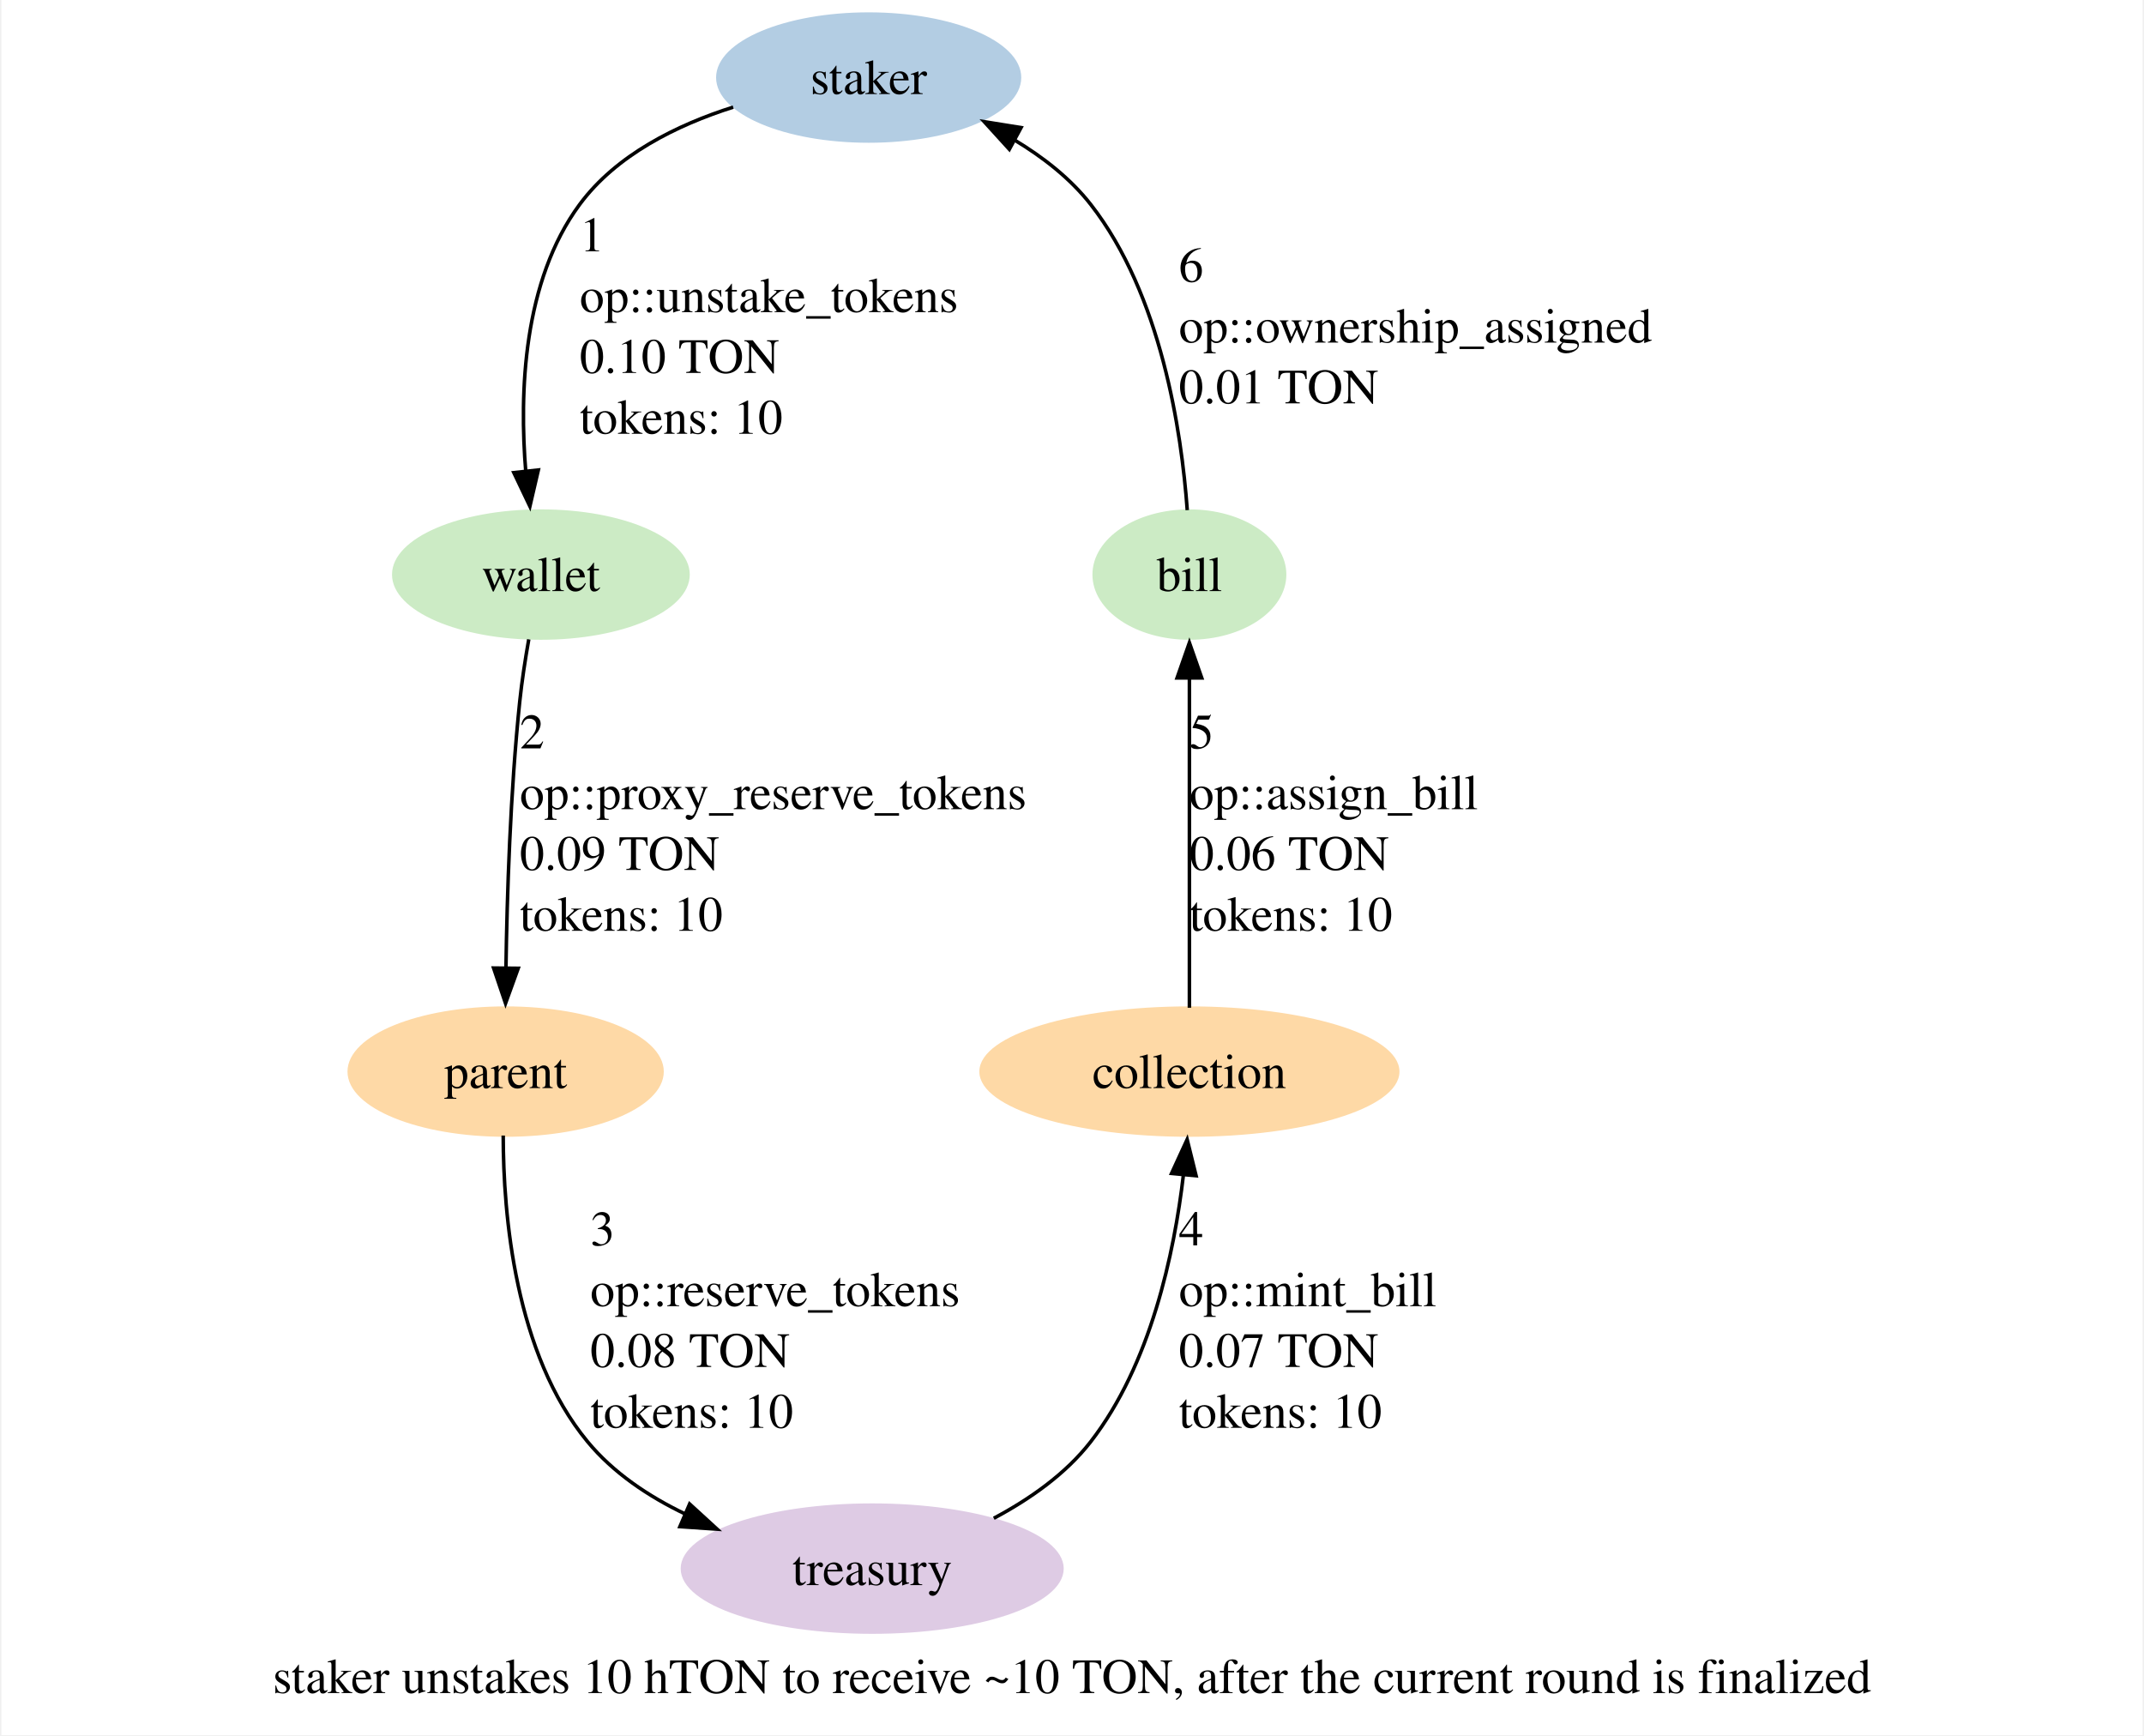
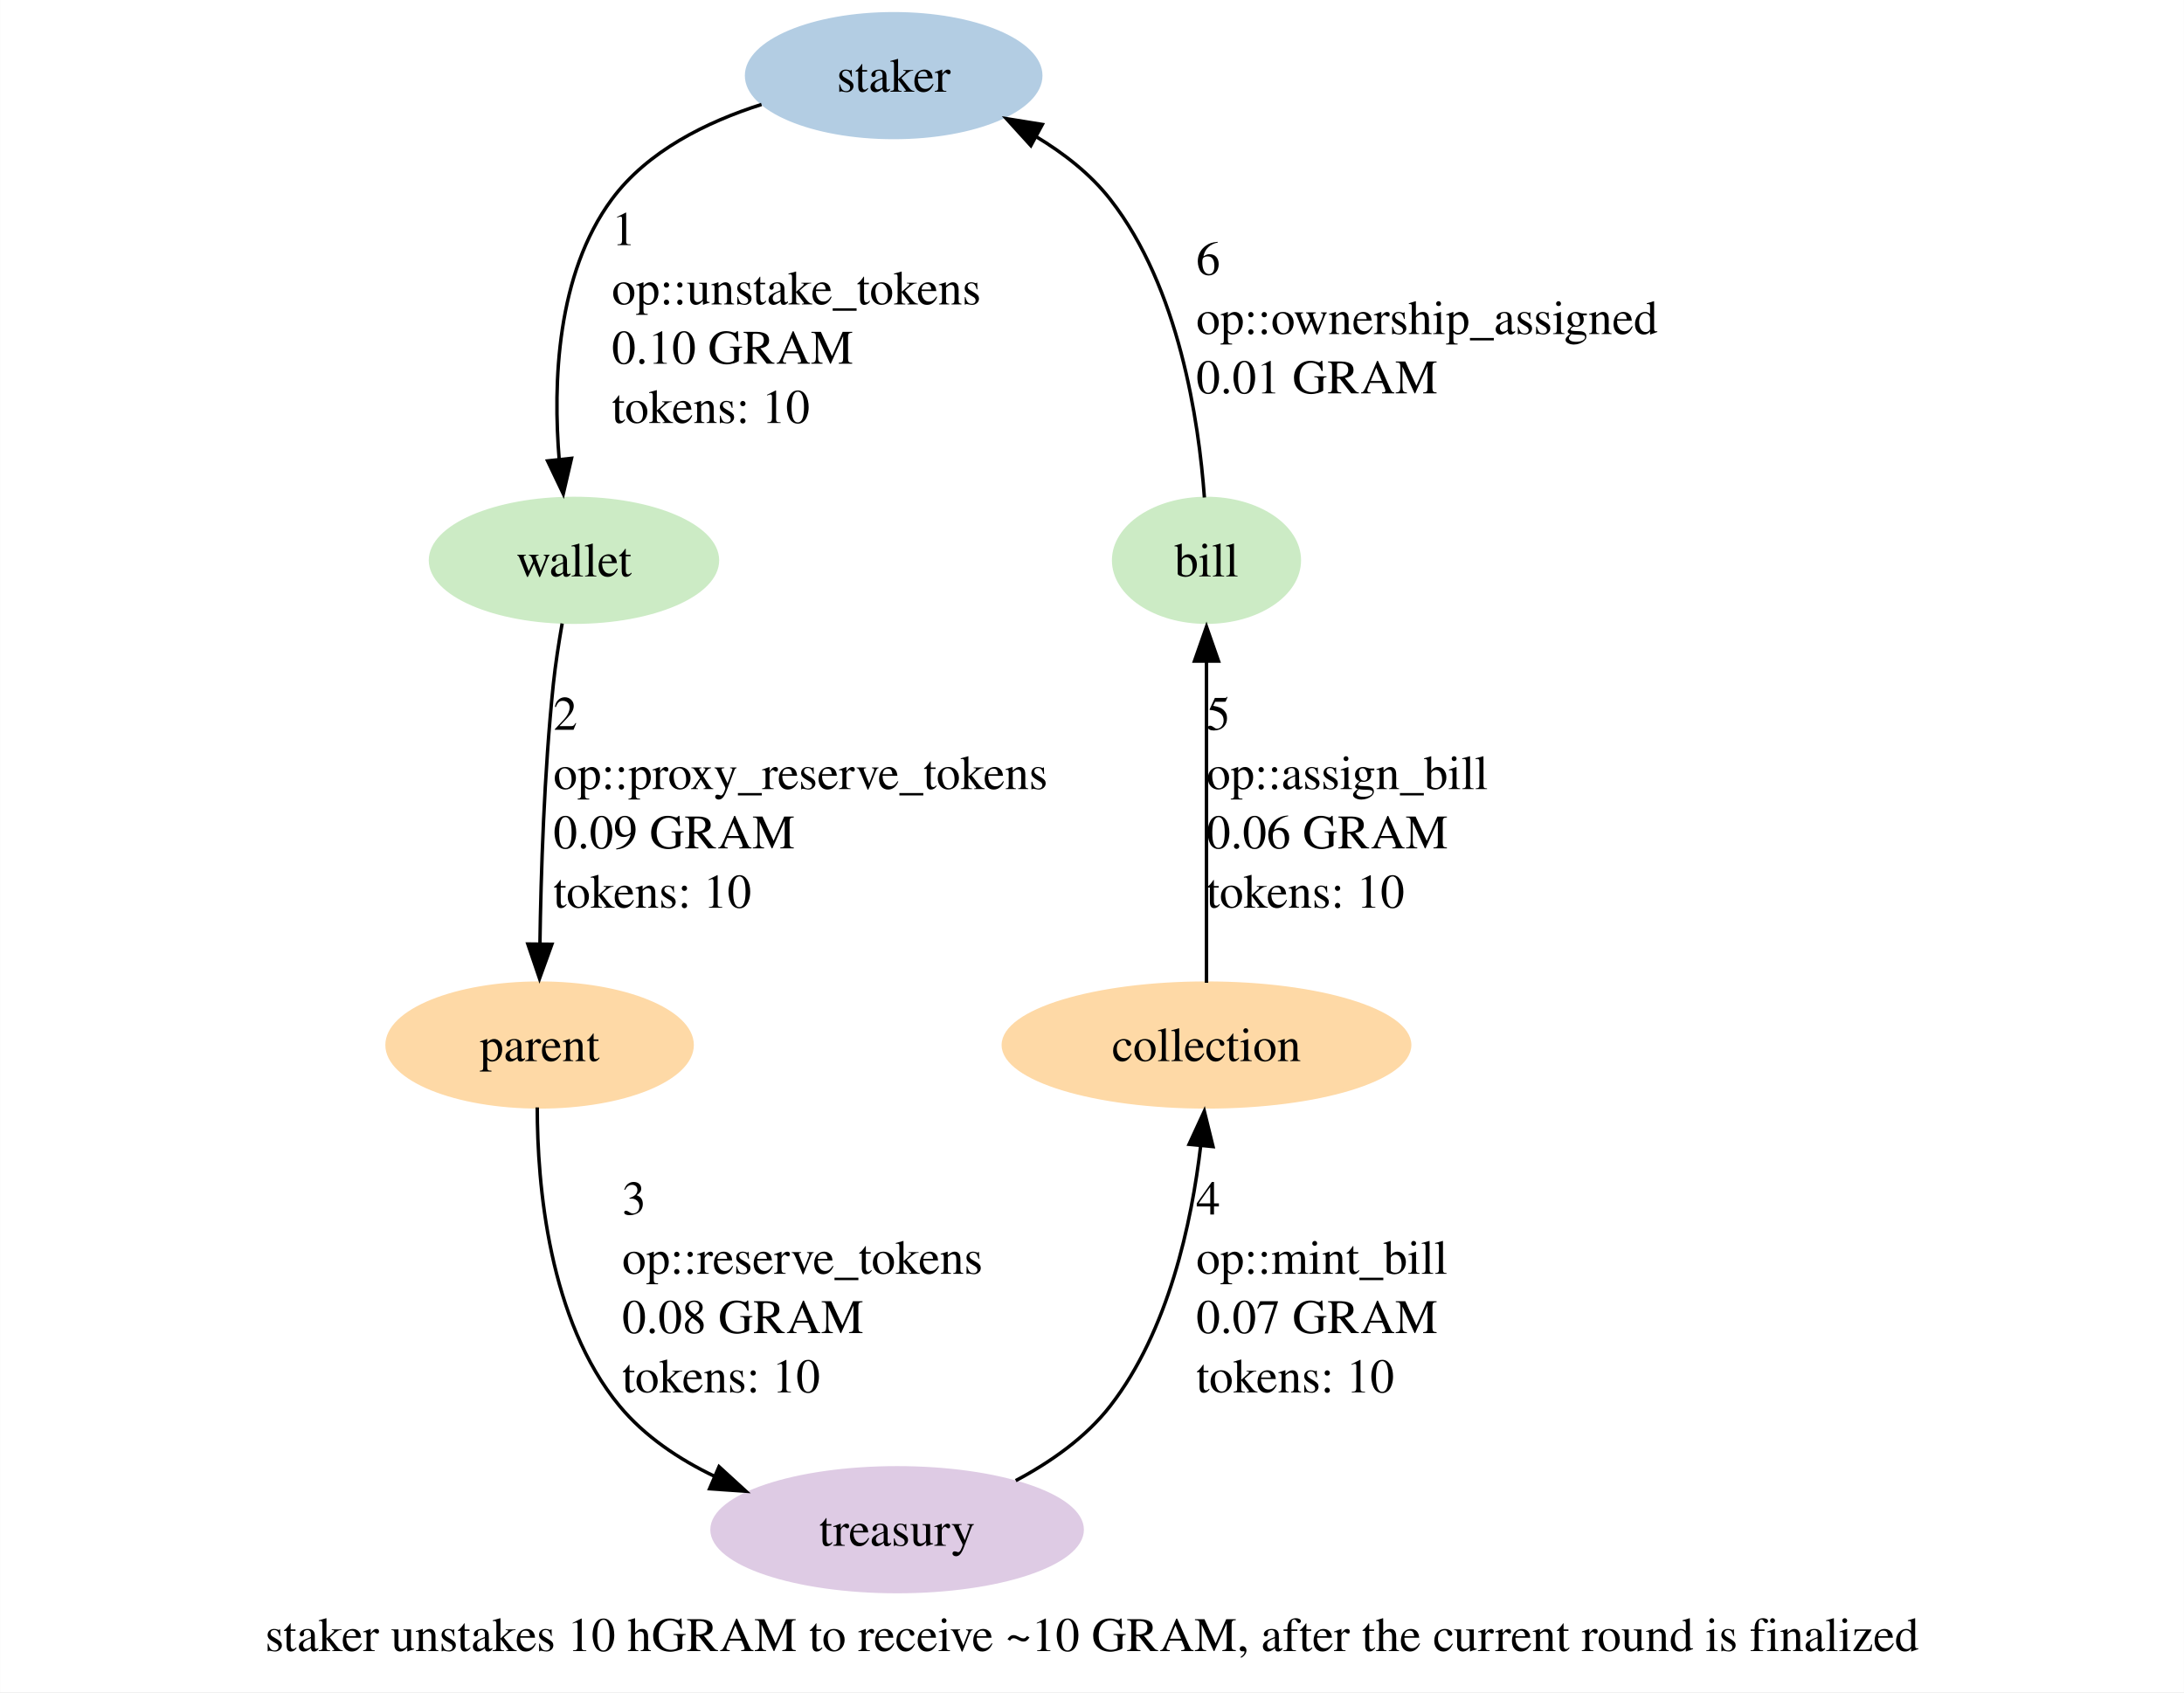
- <svg xmlns="http://www.w3.org/2000/svg" width="608pt" height="492pt" viewBox="0.00 0.00 607.50 492.25">
+ <svg xmlns="http://www.w3.org/2000/svg" width="635pt" height="492pt" viewBox="0.00 0.00 635.25 492.25">
  <g id="graph0" class="graph" transform="scale(1 1) rotate(0) translate(4 488.25)">
-     <polygon fill="white" stroke="none" points="-4,4 -4,-488.25 603.5,-488.25 603.5,4 -4,4" />
-     <text text-anchor="middle" x="299.75" y="-7.95" font-family="Times,serif" font-size="14.00">staker unstakes 10 hTON to receive ~10 TON, after the current round is finalized</text>
+     <polygon fill="white" stroke="none" points="-4,4 -4,-488.25 631.25,-488.25 631.25,4 -4,4" />
+     <text text-anchor="middle" x="313.62" y="-7.95" font-family="Times,serif" font-size="14.00">staker unstakes 10 hGRAM to receive ~10 GRAM, after the current round is finalized</text>
    <g id="node1" class="node">
-       <ellipse fill="#b3cde3" stroke="#b3cde3" cx="242.06" cy="-466.25" rx="42.79" ry="18" />
-       <text text-anchor="middle" x="242.06" y="-461.57" font-family="Times,serif" font-size="14.00">staker</text>
+       <ellipse fill="#b3cde3" stroke="#b3cde3" cx="255.93" cy="-466.25" rx="42.79" ry="18" />
+       <text text-anchor="middle" x="255.93" y="-461.57" font-family="Times,serif" font-size="14.00">staker</text>
    </g>
    <g id="node2" class="node">
-       <ellipse fill="#ccebc5" stroke="#ccebc5" cx="149.06" cy="-325.25" rx="41.74" ry="18" />
-       <text text-anchor="middle" x="149.06" y="-320.57" font-family="Times,serif" font-size="14.00">wallet</text>
+       <ellipse fill="#ccebc5" stroke="#ccebc5" cx="162.93" cy="-325.25" rx="41.74" ry="18" />
+       <text text-anchor="middle" x="162.93" y="-320.57" font-family="Times,serif" font-size="14.00">wallet</text>
    </g>
    <g id="edge1" class="edge">
-       <path fill="none" stroke="black" d="M203.62,-457.86C187.65,-452.78 170.45,-444.32 160.06,-430.25 144,-408.51 142.9,-376.89 144.79,-354.23" />
-       <polygon fill="black" stroke="black" points="148.34,-354.92 145.94,-344.6 141.38,-354.17 148.34,-354.92" />
-       <text text-anchor="start" x="160.06" y="-416.95" font-family="Times,serif" font-size="14.00">1</text>
-       <text text-anchor="start" x="160.06" y="-399.7" font-family="Times,serif" font-size="14.00"> op::unstake_tokens</text>
-       <text text-anchor="start" x="160.06" y="-382.45" font-family="Times,serif" font-size="14.00"> 0.10 TON</text>
-       <text text-anchor="start" x="160.06" y="-365.2" font-family="Times,serif" font-size="14.00"> tokens: 10</text>
+       <path fill="none" stroke="black" d="M217.49,-457.86C201.52,-452.78 184.33,-444.32 173.93,-430.25 157.87,-408.51 156.77,-376.89 158.66,-354.23" />
+       <polygon fill="black" stroke="black" points="162.22,-354.92 159.82,-344.6 155.26,-354.17 162.22,-354.92" />
+       <text text-anchor="start" x="173.93" y="-416.95" font-family="Times,serif" font-size="14.00">1</text>
+       <text text-anchor="start" x="173.93" y="-399.7" font-family="Times,serif" font-size="14.00"> op::unstake_tokens</text>
+       <text text-anchor="start" x="173.93" y="-382.45" font-family="Times,serif" font-size="14.00"> 0.10 GRAM</text>
+       <text text-anchor="start" x="173.93" y="-365.2" font-family="Times,serif" font-size="14.00"> tokens: 10</text>
    </g>
    <g id="node5" class="node">
-       <ellipse fill="#fed9a6" stroke="#fed9a6" cx="139.06" cy="-184.25" rx="44.37" ry="18" />
-       <text text-anchor="middle" x="139.06" y="-179.57" font-family="Times,serif" font-size="14.00">parent</text>
+       <ellipse fill="#fed9a6" stroke="#fed9a6" cx="152.93" cy="-184.25" rx="44.37" ry="18" />
+       <text text-anchor="middle" x="152.93" y="-179.57" font-family="Times,serif" font-size="14.00">parent</text>
    </g>
    <g id="edge2" class="edge">
-       <path fill="none" stroke="black" d="M145.62,-306.87C144.63,-301.26 143.66,-295.01 143.06,-289.25 140.38,-263.62 139.45,-234.28 139.14,-213.31" />
-       <polygon fill="black" stroke="black" points="142.63,-213.56 139.03,-203.6 135.64,-213.63 142.63,-213.56" />
-       <text text-anchor="start" x="143.06" y="-275.95" font-family="Times,serif" font-size="14.00">2</text>
-       <text text-anchor="start" x="143.06" y="-258.7" font-family="Times,serif" font-size="14.00"> op::proxy_reserve_tokens</text>
-       <text text-anchor="start" x="143.06" y="-241.45" font-family="Times,serif" font-size="14.00"> 0.09 TON</text>
-       <text text-anchor="start" x="143.06" y="-224.2" font-family="Times,serif" font-size="14.00"> tokens: 10</text>
+       <path fill="none" stroke="black" d="M159.49,-306.87C158.51,-301.26 157.54,-295.01 156.93,-289.25 154.26,-263.62 153.32,-234.28 153.02,-213.31" />
+       <polygon fill="black" stroke="black" points="156.51,-213.56 152.91,-203.6 149.51,-213.63 156.51,-213.56" />
+       <text text-anchor="start" x="156.93" y="-275.95" font-family="Times,serif" font-size="14.00">2</text>
+       <text text-anchor="start" x="156.93" y="-258.7" font-family="Times,serif" font-size="14.00"> op::proxy_reserve_tokens</text>
+       <text text-anchor="start" x="156.93" y="-241.45" font-family="Times,serif" font-size="14.00"> 0.09 GRAM</text>
+       <text text-anchor="start" x="156.93" y="-224.2" font-family="Times,serif" font-size="14.00"> tokens: 10</text>
    </g>
    <g id="node3" class="node">
-       <ellipse fill="#ccebc5" stroke="#ccebc5" cx="333.06" cy="-325.25" rx="27.01" ry="18" />
-       <text text-anchor="middle" x="333.06" y="-320.57" font-family="Times,serif" font-size="14.00">bill</text>
+       <ellipse fill="#ccebc5" stroke="#ccebc5" cx="346.93" cy="-325.25" rx="27.01" ry="18" />
+       <text text-anchor="middle" x="346.93" y="-320.57" font-family="Times,serif" font-size="14.00">bill</text>
    </g>
    <g id="edge6" class="edge">
-       <path fill="none" stroke="black" d="M332.45,-343.53C330.83,-365.78 325.09,-404.61 305.06,-430.25 299.3,-437.62 291.53,-443.67 283.42,-448.54" />
-       <polygon fill="black" stroke="black" points="281.97,-445.89 274.84,-453.73 285.3,-452.05 281.97,-445.89" />
-       <text text-anchor="start" x="330.06" y="-408.32" font-family="Times,serif" font-size="14.00">6</text>
-       <text text-anchor="start" x="330.06" y="-391.07" font-family="Times,serif" font-size="14.00"> op::ownership_assigned</text>
-       <text text-anchor="start" x="330.06" y="-373.82" font-family="Times,serif" font-size="14.00"> 0.01 TON</text>
+       <path fill="none" stroke="black" d="M346.32,-343.53C344.7,-365.78 338.97,-404.61 318.93,-430.25 313.18,-437.62 305.41,-443.67 297.3,-448.54" />
+       <polygon fill="black" stroke="black" points="295.84,-445.89 288.72,-453.73 299.18,-452.05 295.84,-445.89" />
+       <text text-anchor="start" x="343.93" y="-408.32" font-family="Times,serif" font-size="14.00">6</text>
+       <text text-anchor="start" x="343.93" y="-391.07" font-family="Times,serif" font-size="14.00"> op::ownership_assigned</text>
+       <text text-anchor="start" x="343.93" y="-373.82" font-family="Times,serif" font-size="14.00"> 0.01 GRAM</text>
    </g>
    <g id="node4" class="node">
-       <ellipse fill="#decbe4" stroke="#decbe4" cx="243.06" cy="-43.25" rx="53.84" ry="18" />
-       <text text-anchor="middle" x="243.06" y="-38.58" font-family="Times,serif" font-size="14.00">treasury</text>
+       <ellipse fill="#decbe4" stroke="#decbe4" cx="256.93" cy="-43.25" rx="53.84" ry="18" />
+       <text text-anchor="middle" x="256.93" y="-38.58" font-family="Times,serif" font-size="14.00">treasury</text>
    </g>
    <g id="node6" class="node">
-       <ellipse fill="#fed9a6" stroke="#fed9a6" cx="333.06" cy="-184.25" rx="59.1" ry="18" />
-       <text text-anchor="middle" x="333.06" y="-179.57" font-family="Times,serif" font-size="14.00">collection</text>
+       <ellipse fill="#fed9a6" stroke="#fed9a6" cx="346.93" cy="-184.25" rx="59.1" ry="18" />
+       <text text-anchor="middle" x="346.93" y="-179.57" font-family="Times,serif" font-size="14.00">collection</text>
    </g>
    <g id="edge4" class="edge">
-       <path fill="none" stroke="black" d="M277.56,-57.53C287.68,-62.91 297.94,-70.07 305.06,-79.25 322.04,-101.14 328.75,-132.53 331.38,-155.09" />
-       <polygon fill="black" stroke="black" points="327.99,-155.36 332.42,-164.99 334.96,-154.7 327.99,-155.36" />
-       <text text-anchor="start" x="330.06" y="-134.95" font-family="Times,serif" font-size="14.00">4</text>
-       <text text-anchor="start" x="330.06" y="-117.7" font-family="Times,serif" font-size="14.00"> op::mint_bill</text>
-       <text text-anchor="start" x="330.06" y="-100.45" font-family="Times,serif" font-size="14.00"> 0.07 TON</text>
-       <text text-anchor="start" x="330.06" y="-83.2" font-family="Times,serif" font-size="14.00"> tokens: 10</text>
+       <path fill="none" stroke="black" d="M291.44,-57.53C301.56,-62.91 311.81,-70.07 318.93,-79.25 335.92,-101.14 342.62,-132.53 345.26,-155.09" />
+       <polygon fill="black" stroke="black" points="341.86,-155.36 346.3,-164.99 348.83,-154.7 341.86,-155.36" />
+       <text text-anchor="start" x="343.93" y="-134.95" font-family="Times,serif" font-size="14.00">4</text>
+       <text text-anchor="start" x="343.93" y="-117.7" font-family="Times,serif" font-size="14.00"> op::mint_bill</text>
+       <text text-anchor="start" x="343.93" y="-100.45" font-family="Times,serif" font-size="14.00"> 0.07 GRAM</text>
+       <text text-anchor="start" x="343.93" y="-83.2" font-family="Times,serif" font-size="14.00"> tokens: 10</text>
    </g>
    <g id="edge3" class="edge">
-       <path fill="none" stroke="black" d="M138.37,-166.1C138.39,-143.64 141.68,-104.2 162.31,-79.25 169.61,-70.42 179.57,-63.75 190,-58.75" />
-       <polygon fill="black" stroke="black" points="191.26,-61.59 199.07,-54.44 188.5,-55.16 191.26,-61.59" />
-       <text text-anchor="start" x="163.06" y="-134.95" font-family="Times,serif" font-size="14.00">3</text>
-       <text text-anchor="start" x="163.06" y="-117.7" font-family="Times,serif" font-size="14.00"> op::reserve_tokens</text>
-       <text text-anchor="start" x="163.06" y="-100.45" font-family="Times,serif" font-size="14.00"> 0.08 TON</text>
-       <text text-anchor="start" x="163.06" y="-83.2" font-family="Times,serif" font-size="14.00"> tokens: 10</text>
+       <path fill="none" stroke="black" d="M152.25,-166.1C152.26,-143.64 155.55,-104.2 176.18,-79.25 183.49,-70.42 193.45,-63.75 203.88,-58.75" />
+       <polygon fill="black" stroke="black" points="205.13,-61.59 212.95,-54.44 202.38,-55.16 205.13,-61.59" />
+       <text text-anchor="start" x="176.93" y="-134.95" font-family="Times,serif" font-size="14.00">3</text>
+       <text text-anchor="start" x="176.93" y="-117.7" font-family="Times,serif" font-size="14.00"> op::reserve_tokens</text>
+       <text text-anchor="start" x="176.93" y="-100.45" font-family="Times,serif" font-size="14.00"> 0.08 GRAM</text>
+       <text text-anchor="start" x="176.93" y="-83.2" font-family="Times,serif" font-size="14.00"> tokens: 10</text>
    </g>
    <g id="edge5" class="edge">
-       <path fill="none" stroke="black" d="M333.06,-202.36C333.06,-225.78 333.06,-268.12 333.06,-296.21" />
-       <polygon fill="black" stroke="black" points="329.56,-295.93 333.06,-305.93 336.56,-295.93 329.56,-295.93" />
-       <text text-anchor="start" x="333.06" y="-275.95" font-family="Times,serif" font-size="14.00">5</text>
-       <text text-anchor="start" x="333.06" y="-258.7" font-family="Times,serif" font-size="14.00"> op::assign_bill</text>
-       <text text-anchor="start" x="333.06" y="-241.45" font-family="Times,serif" font-size="14.00"> 0.06 TON</text>
-       <text text-anchor="start" x="333.06" y="-224.2" font-family="Times,serif" font-size="14.00"> tokens: 10</text>
+       <path fill="none" stroke="black" d="M346.93,-202.36C346.93,-225.78 346.93,-268.12 346.93,-296.21" />
+       <polygon fill="black" stroke="black" points="343.43,-295.93 346.93,-305.93 350.43,-295.93 343.43,-295.93" />
+       <text text-anchor="start" x="346.93" y="-275.95" font-family="Times,serif" font-size="14.00">5</text>
+       <text text-anchor="start" x="346.93" y="-258.7" font-family="Times,serif" font-size="14.00"> op::assign_bill</text>
+       <text text-anchor="start" x="346.93" y="-241.45" font-family="Times,serif" font-size="14.00"> 0.06 GRAM</text>
+       <text text-anchor="start" x="346.93" y="-224.2" font-family="Times,serif" font-size="14.00"> tokens: 10</text>
    </g>
  </g>
</svg>
